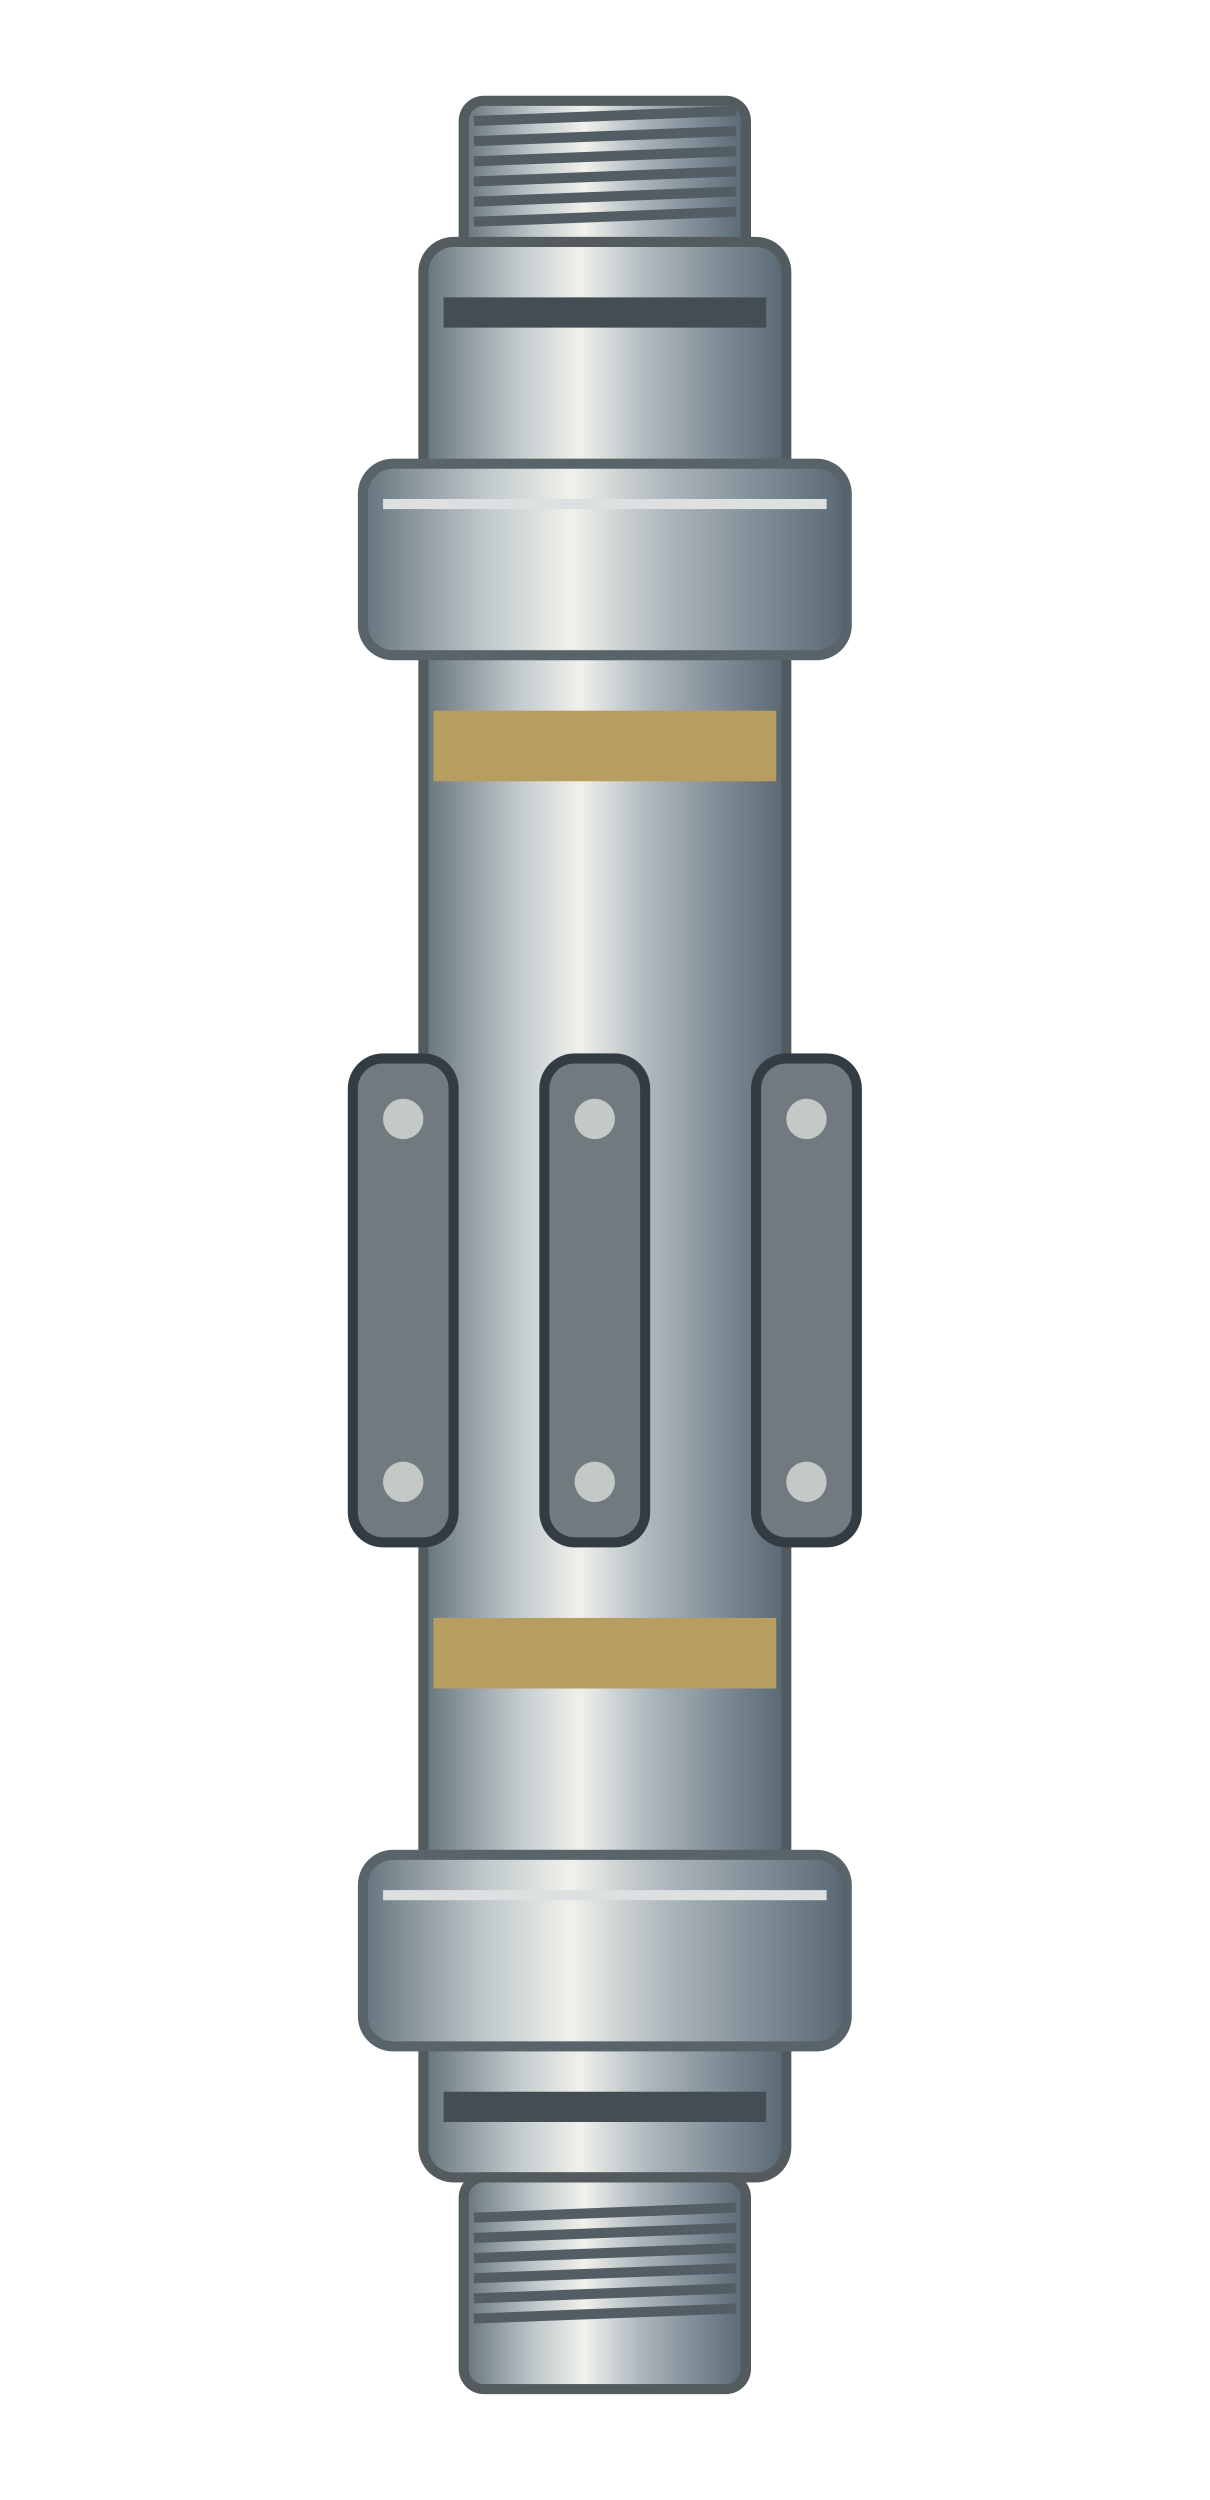
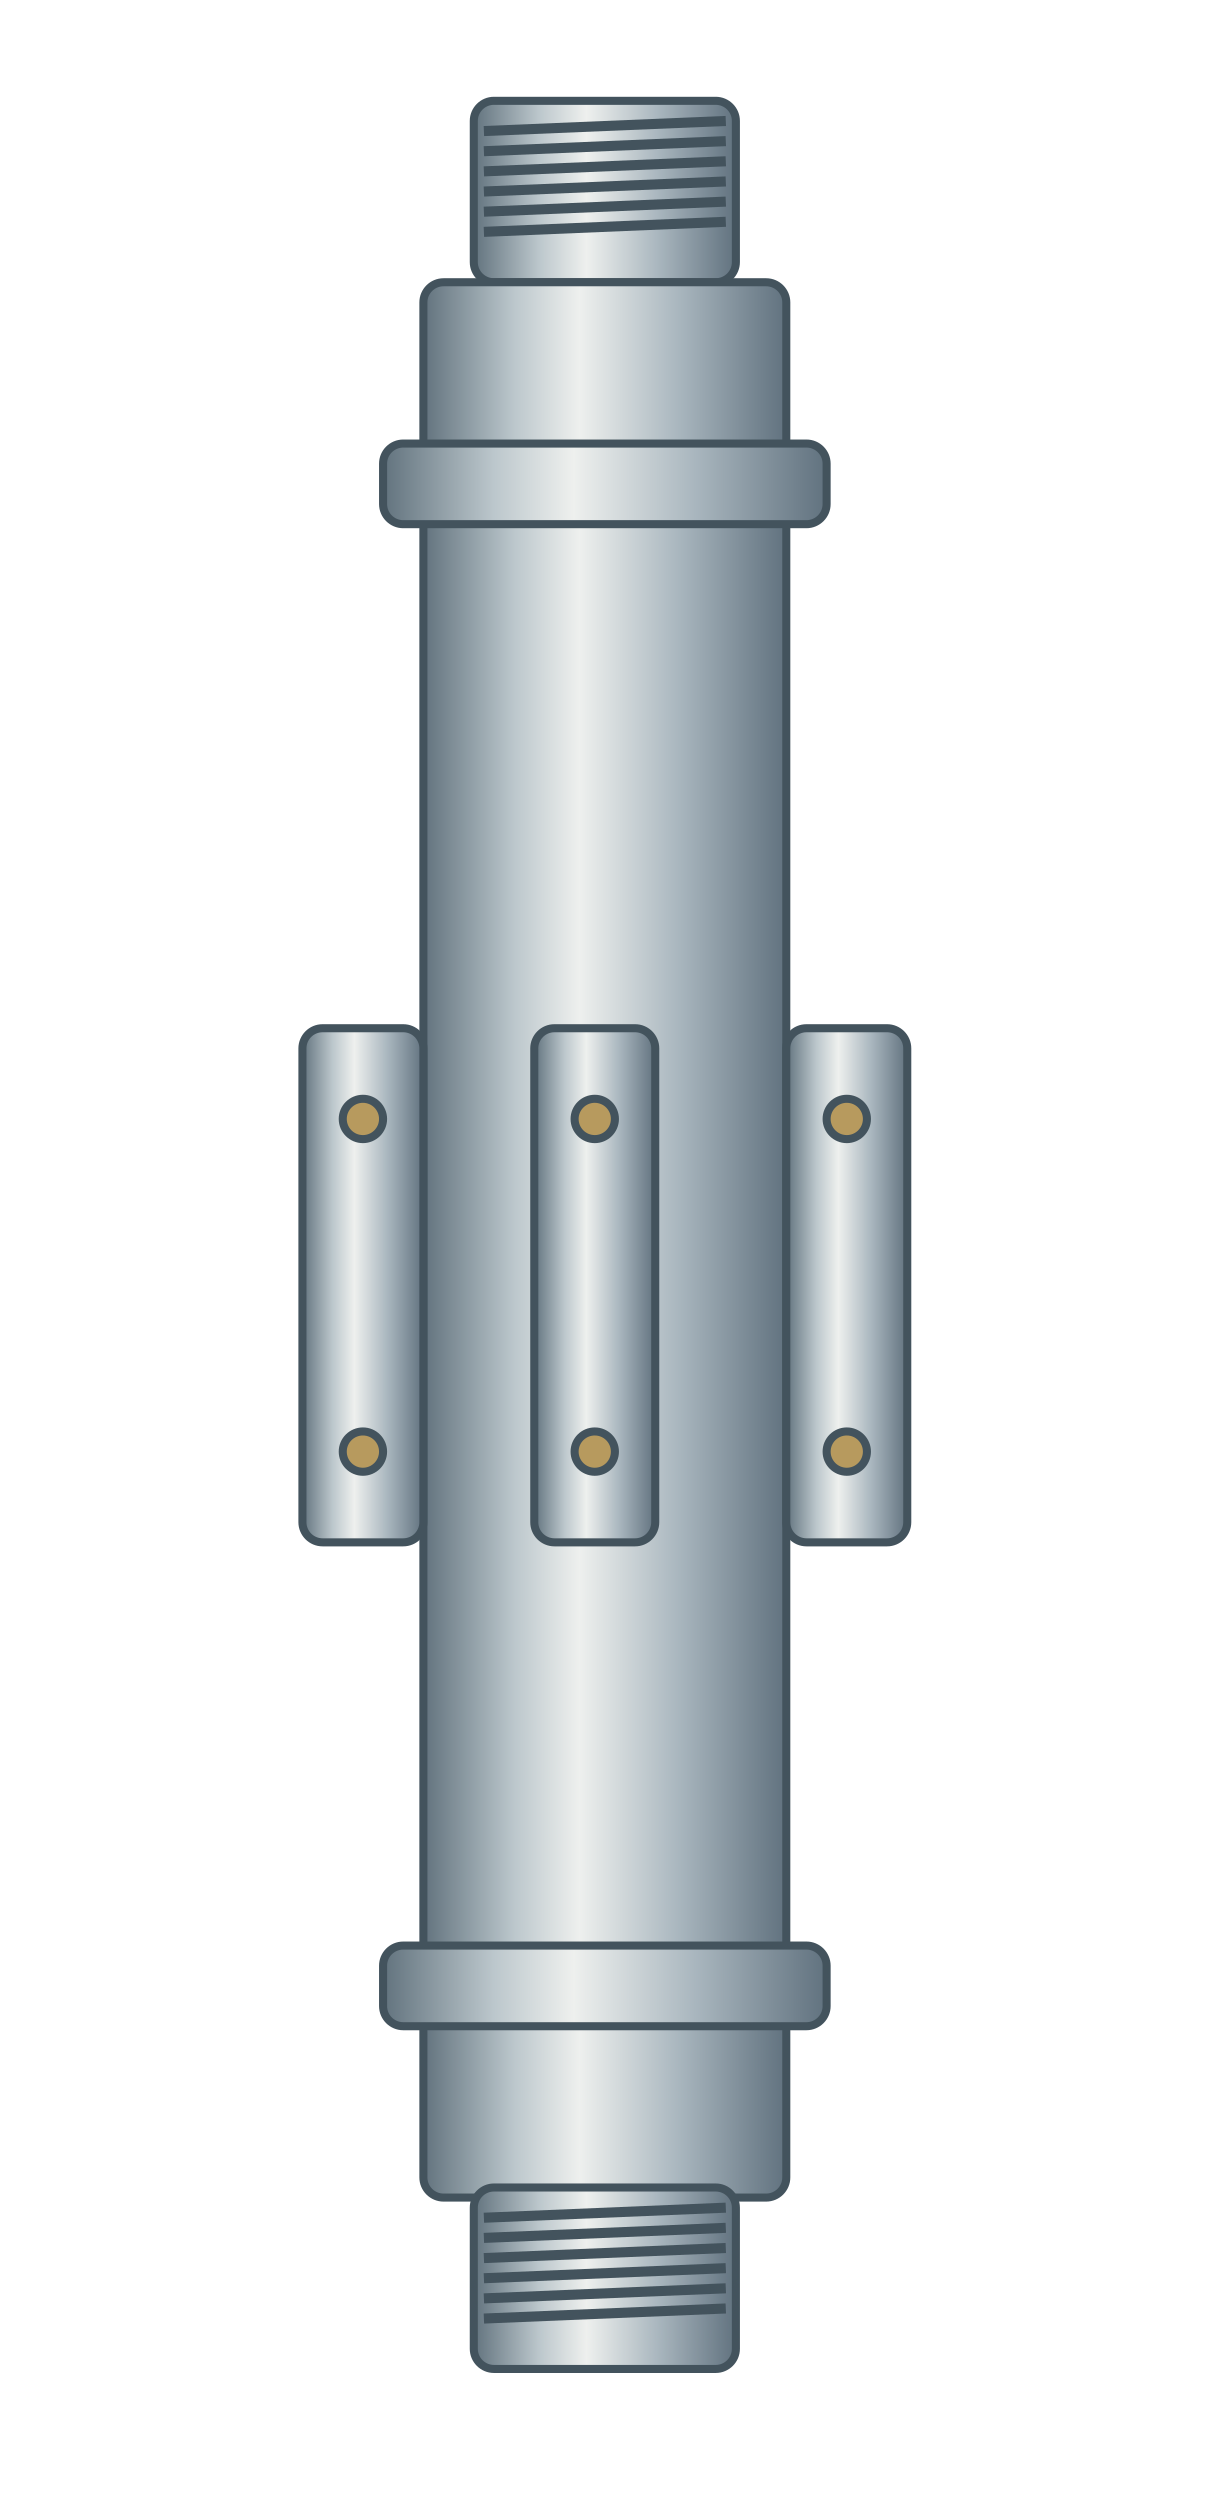
- <svg xmlns="http://www.w3.org/2000/svg" viewBox="0 0 120 248" role="img" aria-label="rss-push technical illustration">
+ <svg xmlns="http://www.w3.org/2000/svg" viewBox="0 0 120 248" role="img" aria-label="rss-push identification schematic">
  <defs>
-     <linearGradient id="asset-rss-push-steel">
-       <stop stop-color="#66737c" />
-       <stop offset=".25" stop-color="#bec7ca" />
-       <stop offset=".43" stop-color="#f0f1eb" />
-       <stop offset=".63" stop-color="#abb5bc" />
-       <stop offset="1" stop-color="#586772" />
+     <linearGradient id="asset-rss-push-metal">
+       <stop stop-color="#62737e" />
+       <stop offset=".25" stop-color="#bcc7cc" />
+       <stop offset=".43" stop-color="#eef0ee" />
+       <stop offset=".7" stop-color="#aab7bf" />
+       <stop offset="1" stop-color="#61727f" />
    </linearGradient>
  </defs>
-   <rect x="46" y="10" width="28" height="20" rx="2" fill="url(#asset-rss-push-steel)" stroke="#535b5f" />
-   <path d="M47 12l26 -1" stroke="#535d64" />
-   <path d="M47 14l26 -1" stroke="#535d64" />
-   <path d="M47 16l26 -1" stroke="#535d64" />
-   <path d="M47 18l26 -1" stroke="#535d64" />
-   <path d="M47 20l26 -1" stroke="#535d64" />
-   <path d="M47 22l26 -1" stroke="#535d64" />
-   <rect x="42" y="24" width="36" height="192" rx="3" fill="url(#asset-rss-push-steel)" stroke="#535b5f" />
-   <path d="M44 31H76M44 209H76" stroke="#434d54" stroke-width="3" />
-   <rect x="36" y="46" width="48" height="19" rx="3" fill="url(#asset-rss-push-steel)" stroke="#59636a" />
-   <path d="M38 50h44" stroke="#dce0e1" />
-   <rect x="36" y="184" width="48" height="19" rx="3" fill="url(#asset-rss-push-steel)" stroke="#59636a" />
-   <path d="M38 188h44" stroke="#dce0e1" />
-   <rect x="35" y="105" width="10" height="48" rx="3" fill="#717b7f" stroke="#323c42" />
-   <circle cx="40" cy="111" r="2" fill="#c4c9c7" />
-   <circle cx="40" cy="147" r="2" fill="#c4c9c7" />
-   <rect x="54" y="105" width="10" height="48" rx="3" fill="#717b7f" stroke="#323c42" />
-   <circle cx="59" cy="111" r="2" fill="#c4c9c7" />
-   <circle cx="59" cy="147" r="2" fill="#c4c9c7" />
-   <rect x="75" y="105" width="10" height="48" rx="3" fill="#717b7f" stroke="#323c42" />
-   <circle cx="80" cy="111" r="2" fill="#c4c9c7" />
-   <circle cx="80" cy="147" r="2" fill="#c4c9c7" />
-   <path d="M43 74h34M43 164h34" stroke="#b89d61" stroke-width="7" />
-   <rect x="46" y="216" width="28" height="21" rx="2" fill="url(#asset-rss-push-steel)" stroke="#535b5f" />
-   <path d="M47 220l26 -1" stroke="#535d64" />
-   <path d="M47 222l26 -1" stroke="#535d64" />
-   <path d="M47 224l26 -1" stroke="#535d64" />
-   <path d="M47 226l26 -1" stroke="#535d64" />
-   <path d="M47 228l26 -1" stroke="#535d64" />
-   <path d="M47 230l26 -1" stroke="#535d64" />
+   <rect x="47" y="10" width="26" height="18" rx="2" fill="url(#asset-rss-push-metal)" stroke="#43535d" stroke-width=".8" />
+   <path d="M48 13l24 -1" fill="none" stroke="#43535d" stroke-width="1" />
+   <path d="M48 15l24 -1" fill="none" stroke="#43535d" stroke-width="1" />
+   <path d="M48 17l24 -1" fill="none" stroke="#43535d" stroke-width="1" />
+   <path d="M48 19l24 -1" fill="none" stroke="#43535d" stroke-width="1" />
+   <path d="M48 21l24 -1" fill="none" stroke="#43535d" stroke-width="1" />
+   <path d="M48 23l24 -1" fill="none" stroke="#43535d" stroke-width="1" />
+   <rect x="42" y="28" width="36" height="190" rx="2" fill="url(#asset-rss-push-metal)" stroke="#43535d" stroke-width=".8" />
+   <rect x="38" y="44" width="44" height="8" rx="2" fill="url(#asset-rss-push-metal)" stroke="#43535d" stroke-width=".8" />
+   <rect x="38" y="193" width="44" height="8" rx="2" fill="url(#asset-rss-push-metal)" stroke="#43535d" stroke-width=".8" />
+   <rect x="30" y="102" width="12" height="51" rx="2" fill="url(#asset-rss-push-metal)" stroke="#43535d" stroke-width=".8" />
+   <circle cx="36" cy="111" r="2" fill="#b79a5e" stroke="#43535d" stroke-width=".8" />
+   <circle cx="36" cy="144" r="2" fill="#b79a5e" stroke="#43535d" stroke-width=".8" />
+   <rect x="53" y="102" width="12" height="51" rx="2" fill="url(#asset-rss-push-metal)" stroke="#43535d" stroke-width=".8" />
+   <circle cx="59" cy="111" r="2" fill="#b79a5e" stroke="#43535d" stroke-width=".8" />
+   <circle cx="59" cy="144" r="2" fill="#b79a5e" stroke="#43535d" stroke-width=".8" />
+   <rect x="78" y="102" width="12" height="51" rx="2" fill="url(#asset-rss-push-metal)" stroke="#43535d" stroke-width=".8" />
+   <circle cx="84" cy="111" r="2" fill="#b79a5e" stroke="#43535d" stroke-width=".8" />
+   <circle cx="84" cy="144" r="2" fill="#b79a5e" stroke="#43535d" stroke-width=".8" />
+   <rect x="47" y="217" width="26" height="18" rx="2" fill="url(#asset-rss-push-metal)" stroke="#43535d" stroke-width=".8" />
+   <path d="M48 220l24 -1" fill="none" stroke="#43535d" stroke-width="1" />
+   <path d="M48 222l24 -1" fill="none" stroke="#43535d" stroke-width="1" />
+   <path d="M48 224l24 -1" fill="none" stroke="#43535d" stroke-width="1" />
+   <path d="M48 226l24 -1" fill="none" stroke="#43535d" stroke-width="1" />
+   <path d="M48 228l24 -1" fill="none" stroke="#43535d" stroke-width="1" />
+   <path d="M48 230l24 -1" fill="none" stroke="#43535d" stroke-width="1" />
</svg>
